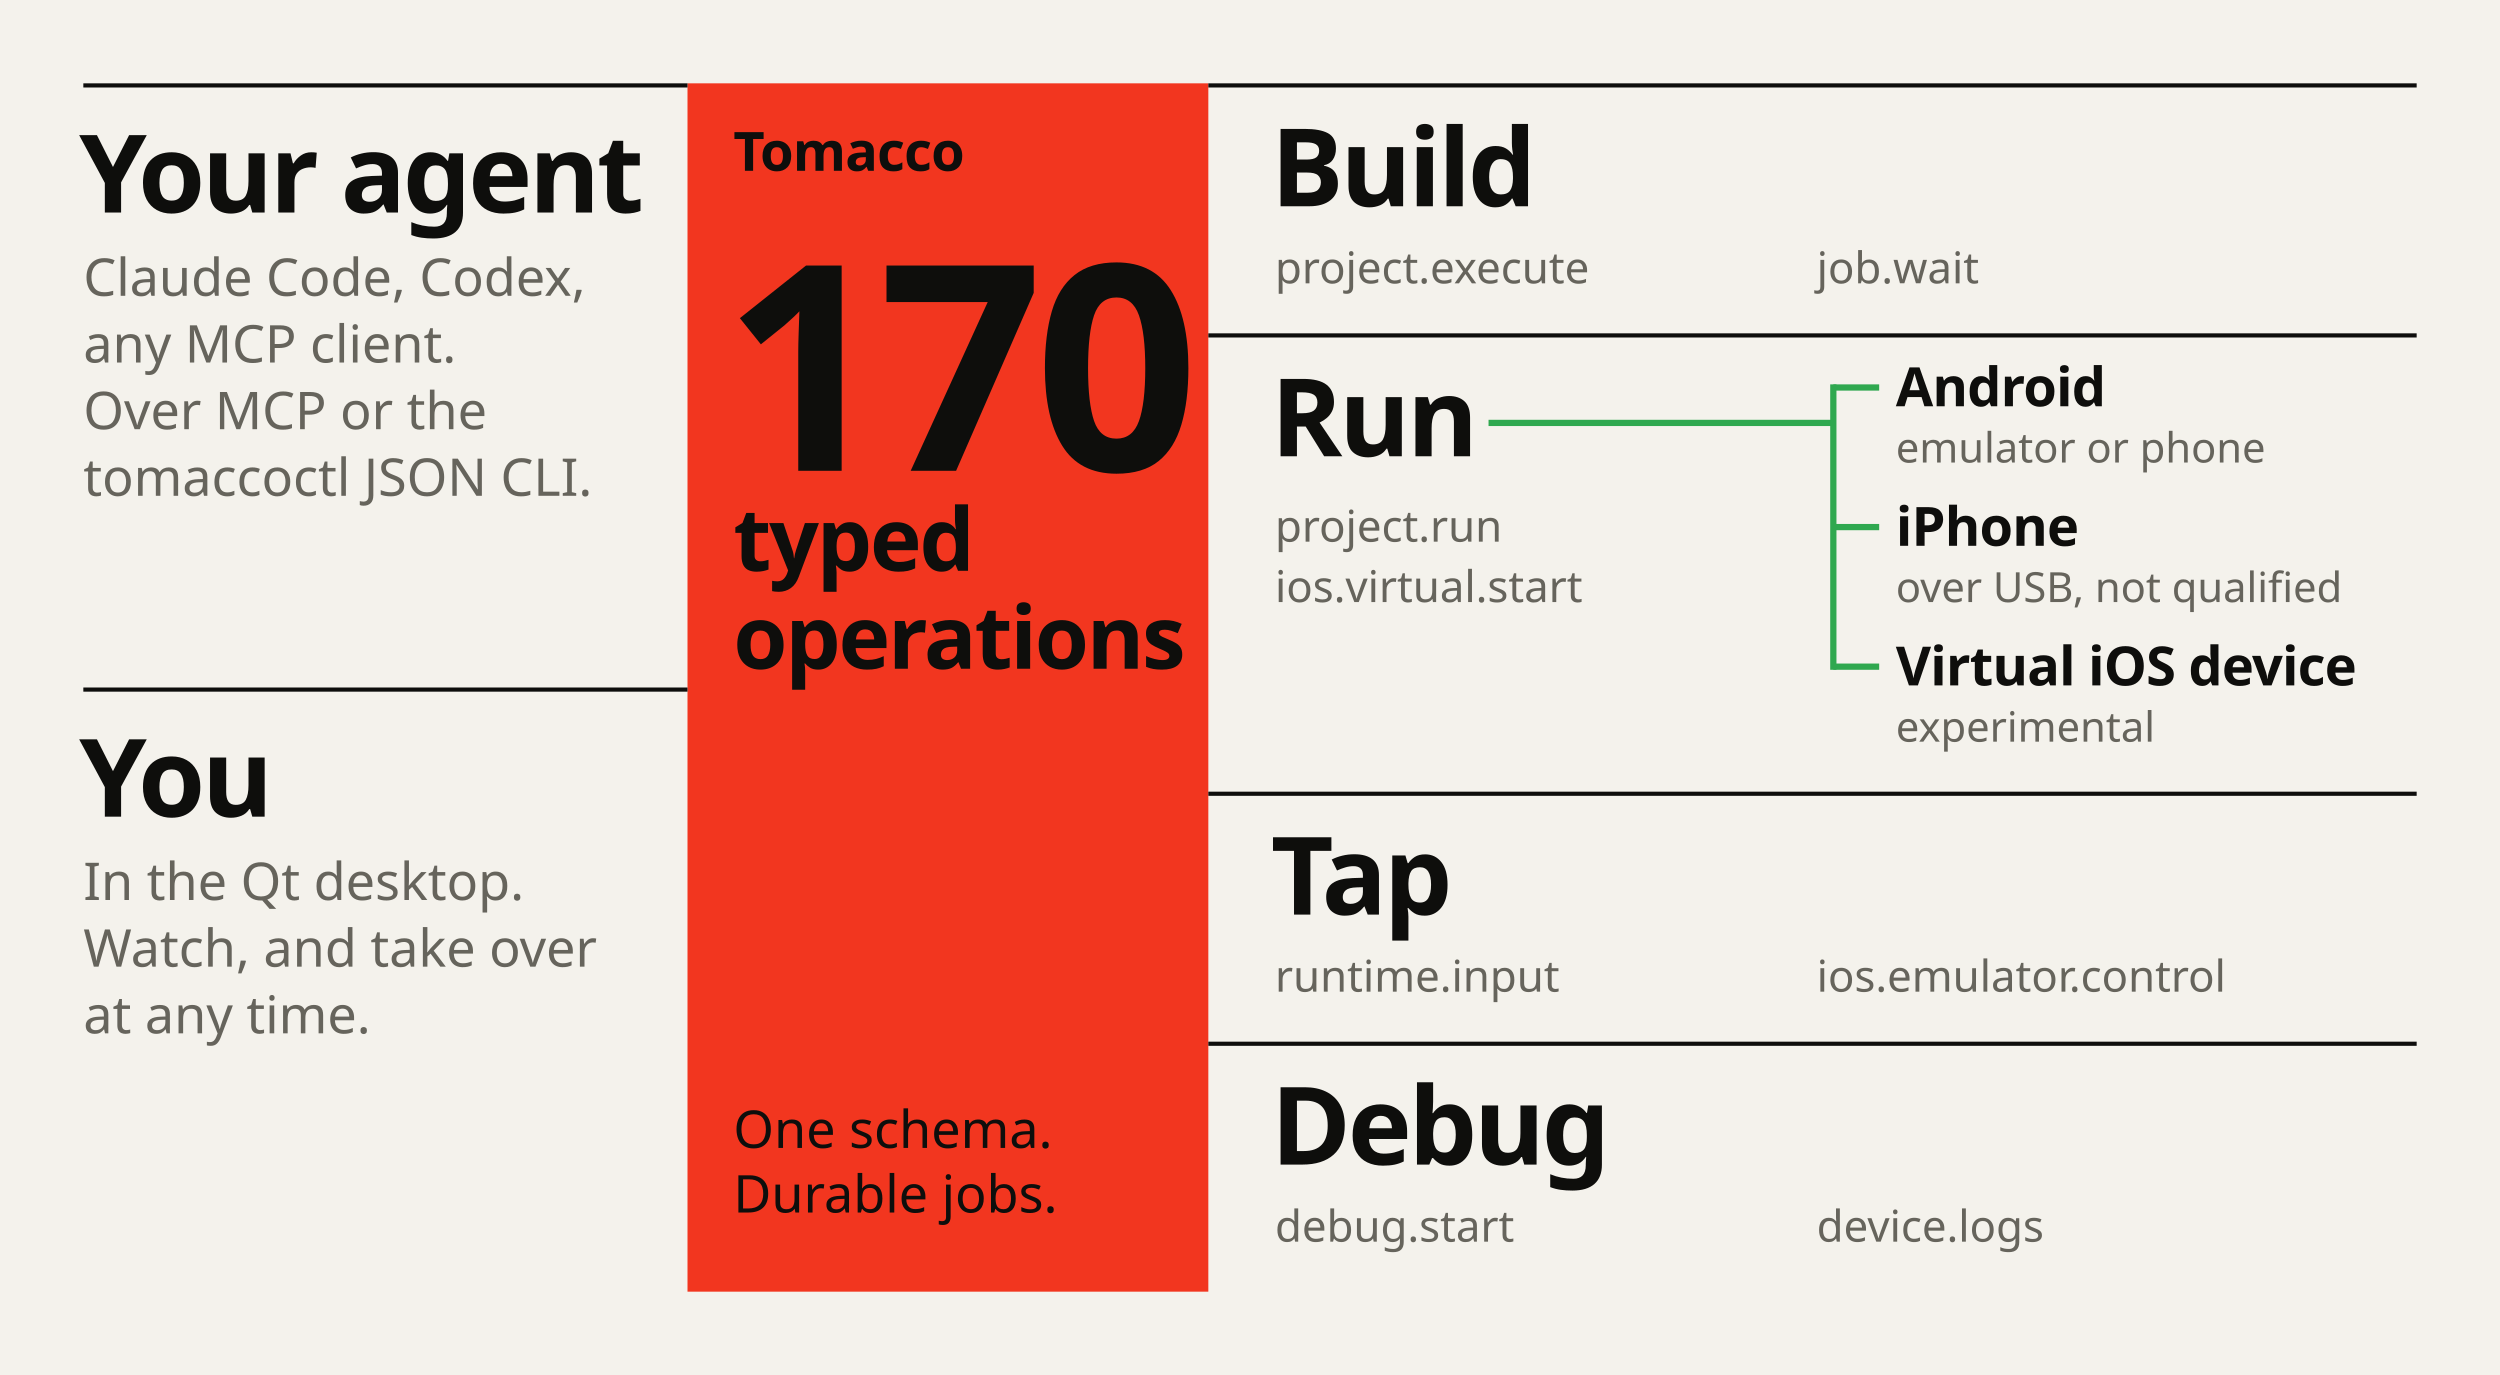
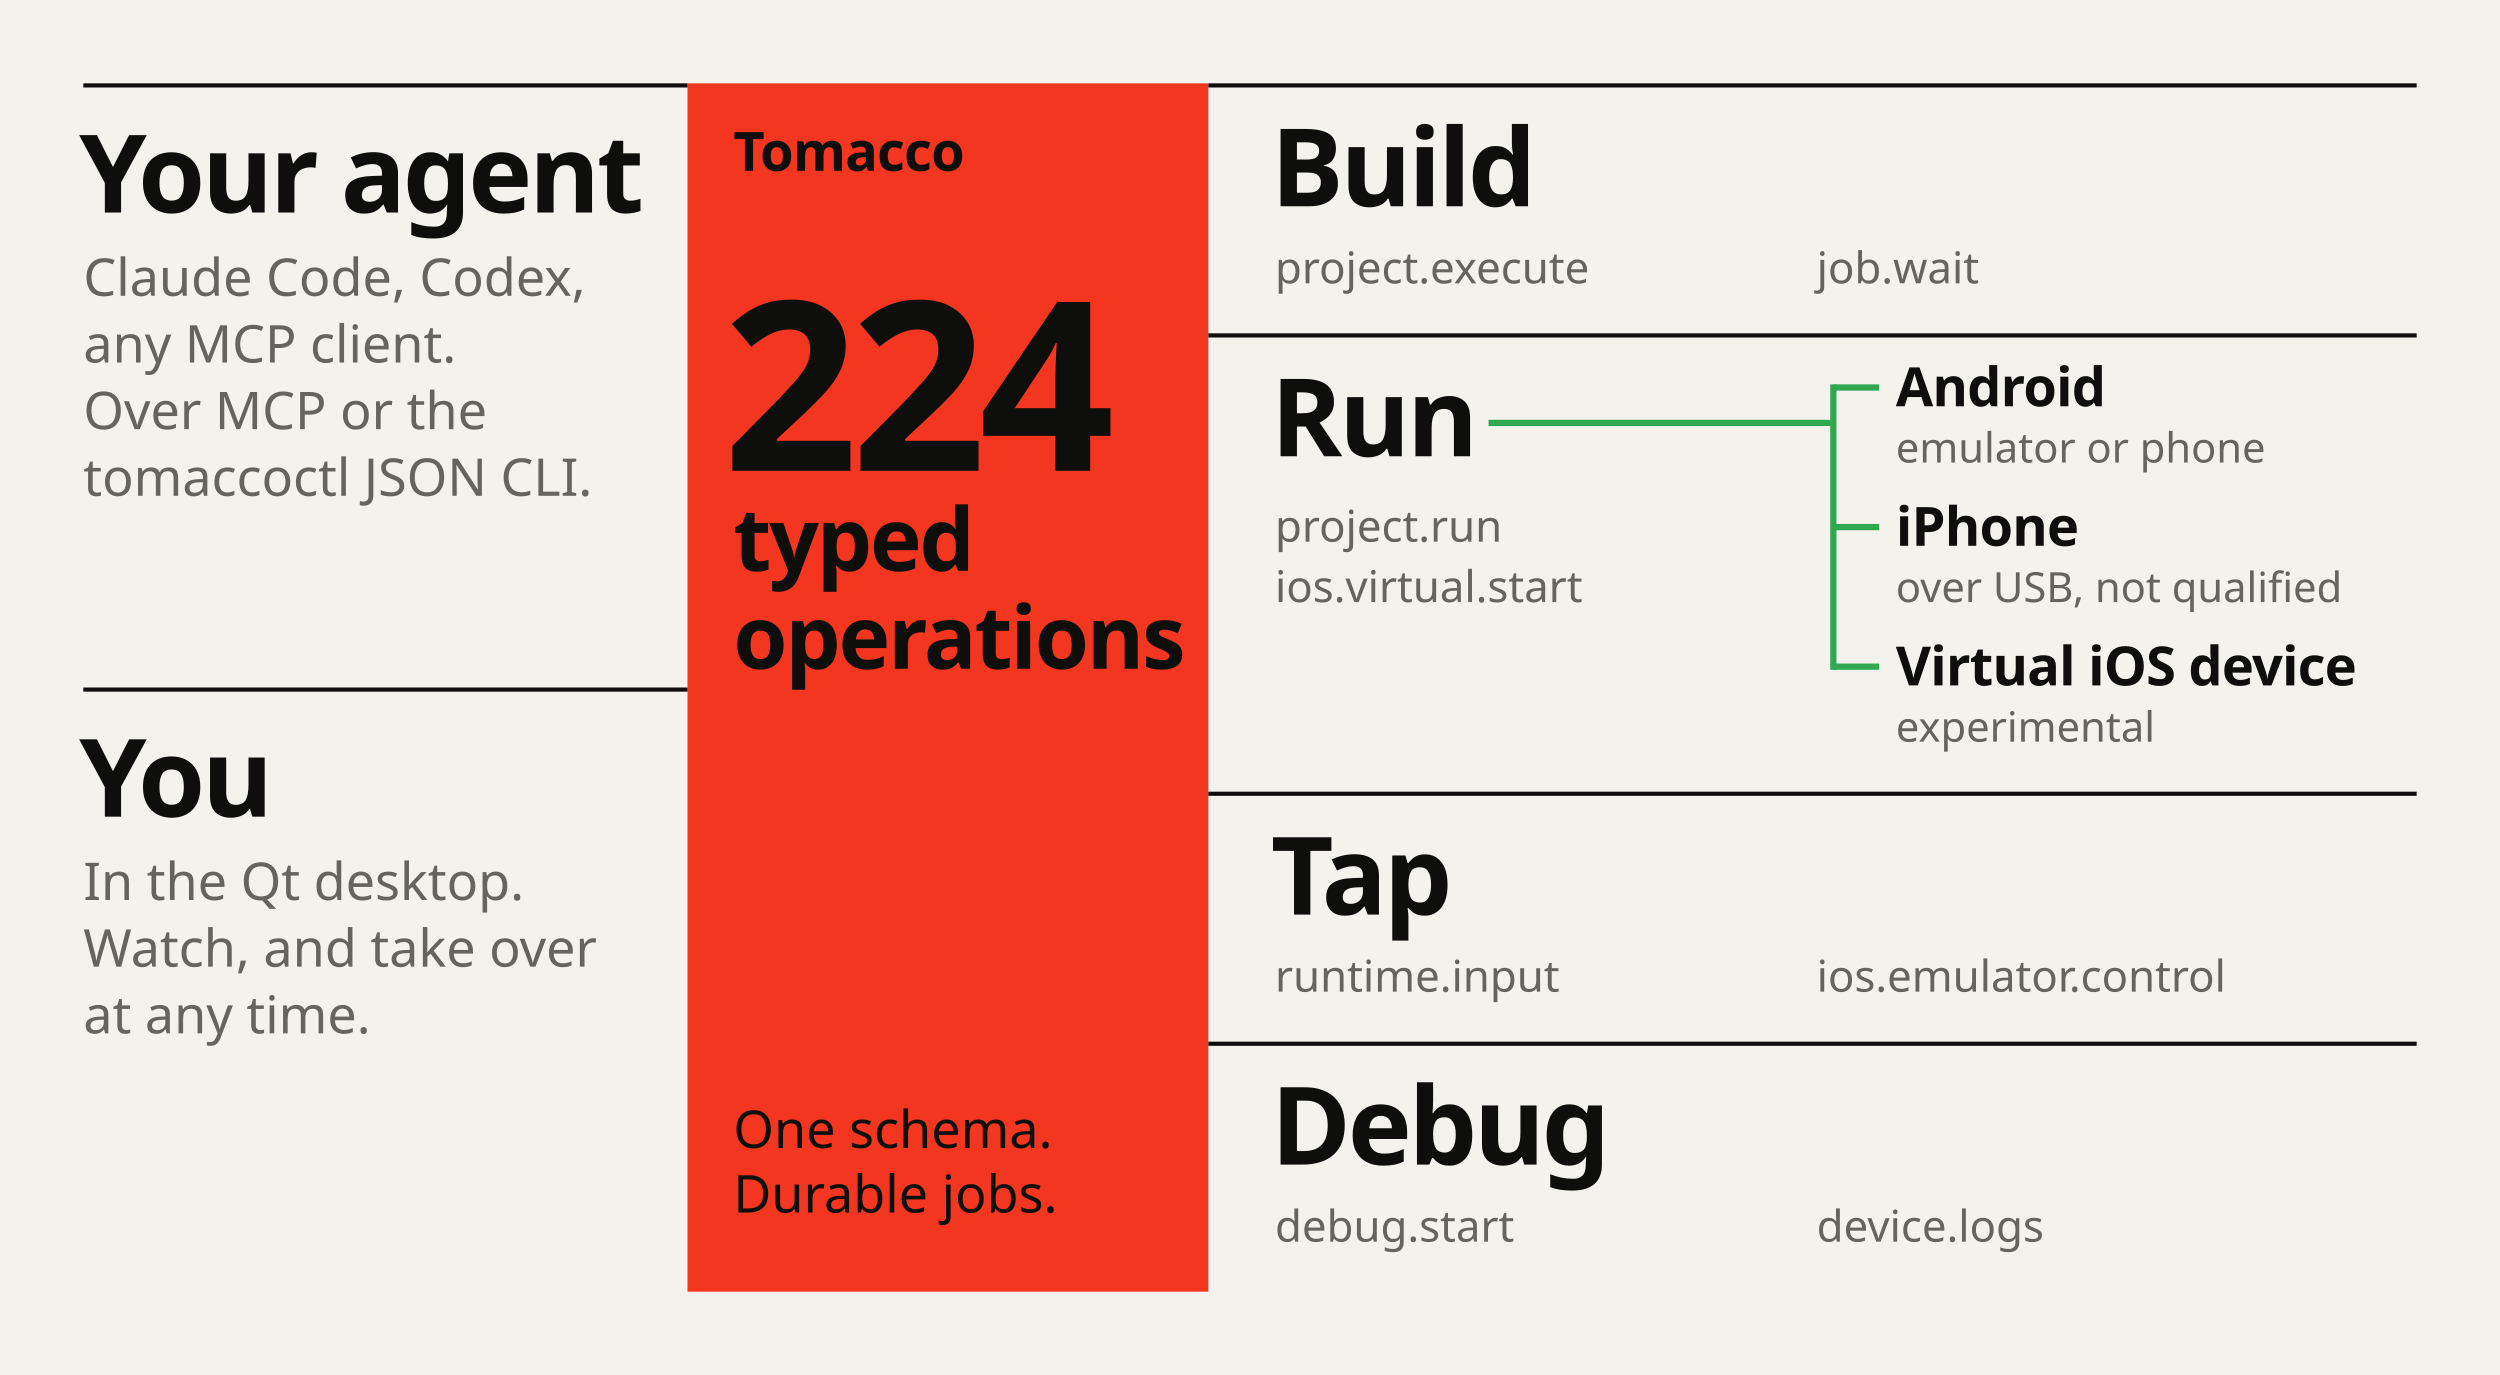
<svg xmlns="http://www.w3.org/2000/svg" width="2400" height="1320" viewBox="0 0 2400 1320">
  <rect width="2400" height="1320" fill="#F4F2EC" />
  <rect x="660" y="80" width="500" height="1160" fill="#F2361F" />
  <text x="704" y="164" font-family="Adwaita Sans" font-size="52" font-weight="700" fill="#0E0E0C" text-anchor="start" letter-spacing="-0.78">Tomacco</text>
-   <text x="694" y="452" font-family="Adwaita Sans" font-size="276" font-weight="800" fill="#0E0E0C" text-anchor="start" letter-spacing="-8.28">170</text>
+   <text x="694" y="452" font-family="Adwaita Sans" font-size="227" font-weight="800" fill="#0E0E0C" text-anchor="start" letter-spacing="-6.81">224</text>
  <text x="704" y="548" font-family="Adwaita Sans" font-size="84" font-weight="700" fill="#0E0E0C" text-anchor="start" letter-spacing="-2.10">typed</text>
  <text x="704" y="642" font-family="Adwaita Sans" font-size="84" font-weight="700" fill="#0E0E0C" text-anchor="start" letter-spacing="-2.10">operations</text>
  <text x="704" y="1102" font-family="Adwaita Sans" font-size="50" font-weight="500" fill="#0E0E0C" text-anchor="start" letter-spacing="0.00">One schema.</text>
  <text x="704" y="1164" font-family="Adwaita Sans" font-size="50" font-weight="500" fill="#0E0E0C" text-anchor="start" letter-spacing="0.00">Durable jobs.</text>
  <polyline points="80,82 660,82" fill="none" stroke="#0E0E0C" stroke-width="4" stroke-linecap="butt" stroke-linejoin="miter" />
  <text x="76" y="204" font-family="Adwaita Sans" font-size="104" font-weight="700" fill="#0E0E0C" text-anchor="start" letter-spacing="-3.12">Your agent</text>
  <text x="80" y="284" font-family="Adwaita Sans" font-size="50" font-weight="400" fill="#66645C" text-anchor="start" letter-spacing="0.00">Claude Code, Codex,</text>
  <text x="80" y="348" font-family="Adwaita Sans" font-size="50" font-weight="400" fill="#66645C" text-anchor="start" letter-spacing="0.00">any MCP client.</text>
  <text x="80" y="412" font-family="Adwaita Sans" font-size="50" font-weight="400" fill="#66645C" text-anchor="start" letter-spacing="0.00">Over MCP or the</text>
  <text x="80" y="476" font-family="Adwaita Sans" font-size="50" font-weight="400" fill="#66645C" text-anchor="start" letter-spacing="0.00">tomaccoctl JSON CLI.</text>
  <polyline points="80,662 660,662" fill="none" stroke="#0E0E0C" stroke-width="4" stroke-linecap="butt" stroke-linejoin="miter" />
  <text x="76" y="784" font-family="Adwaita Sans" font-size="104" font-weight="700" fill="#0E0E0C" text-anchor="start" letter-spacing="-3.12">You</text>
  <text x="80" y="864" font-family="Adwaita Sans" font-size="50" font-weight="400" fill="#66645C" text-anchor="start" letter-spacing="0.00">In the Qt desktop.</text>
  <text x="80" y="928" font-family="Adwaita Sans" font-size="50" font-weight="400" fill="#66645C" text-anchor="start" letter-spacing="0.00">Watch, and take over</text>
  <text x="80" y="992" font-family="Adwaita Sans" font-size="50" font-weight="400" fill="#66645C" text-anchor="start" letter-spacing="0.00">at any time.</text>
  <polyline points="1160,82 2320,82" fill="none" stroke="#0E0E0C" stroke-width="4" stroke-linecap="butt" stroke-linejoin="miter" />
  <text x="1220" y="198" font-family="Adwaita Sans" font-size="104" font-weight="700" fill="#0E0E0C" text-anchor="start" letter-spacing="-3.12">Build</text>
  <text x="1224" y="272" font-family="JetBrainsMono Nerd Font" font-size="42" font-weight="400" fill="#66645C" text-anchor="start" xml:space="preserve">project.execute</text>
  <text x="1744" y="272" font-family="JetBrainsMono Nerd Font" font-size="42" font-weight="400" fill="#66645C" text-anchor="start" xml:space="preserve">job.wait</text>
  <polyline points="1160,322 2320,322" fill="none" stroke="#0E0E0C" stroke-width="4" stroke-linecap="butt" stroke-linejoin="miter" />
  <text x="1220" y="438" font-family="Adwaita Sans" font-size="104" font-weight="700" fill="#0E0E0C" text-anchor="start" letter-spacing="-3.12">Run</text>
  <text x="1224" y="520" font-family="JetBrainsMono Nerd Font" font-size="42" font-weight="400" fill="#66645C" text-anchor="start" xml:space="preserve">project.run</text>
  <text x="1224" y="578" font-family="JetBrainsMono Nerd Font" font-size="42" font-weight="400" fill="#66645C" text-anchor="start" xml:space="preserve">ios.virtual.start</text>
  <polyline points="1160,762 2320,762" fill="none" stroke="#0E0E0C" stroke-width="4" stroke-linecap="butt" stroke-linejoin="miter" />
  <text x="1220" y="878" font-family="Adwaita Sans" font-size="104" font-weight="700" fill="#0E0E0C" text-anchor="start" letter-spacing="-3.12">Tap</text>
  <text x="1224" y="952" font-family="JetBrainsMono Nerd Font" font-size="42" font-weight="400" fill="#66645C" text-anchor="start" xml:space="preserve">runtime.input</text>
  <text x="1744" y="952" font-family="JetBrainsMono Nerd Font" font-size="42" font-weight="400" fill="#66645C" text-anchor="start" xml:space="preserve">ios.emulator.control</text>
  <polyline points="1160,1002 2320,1002" fill="none" stroke="#0E0E0C" stroke-width="4" stroke-linecap="butt" stroke-linejoin="miter" />
  <text x="1220" y="1118" font-family="Adwaita Sans" font-size="104" font-weight="700" fill="#0E0E0C" text-anchor="start" letter-spacing="-3.12">Debug</text>
  <text x="1224" y="1192" font-family="JetBrainsMono Nerd Font" font-size="42" font-weight="400" fill="#66645C" text-anchor="start" xml:space="preserve">debug.start</text>
  <text x="1744" y="1192" font-family="JetBrainsMono Nerd Font" font-size="42" font-weight="400" fill="#66645C" text-anchor="start" xml:space="preserve">device.logs</text>
  <polyline points="1760,372 1804,372" fill="none" stroke="#2FA84F" stroke-width="6" stroke-linecap="butt" stroke-linejoin="miter" />
  <text x="1820" y="390" font-family="Adwaita Sans" font-size="52" font-weight="600" fill="#0E0E0C" text-anchor="start" letter-spacing="-0.78">Android</text>
  <text x="1820" y="444" font-family="Adwaita Sans" font-size="40" font-weight="400" fill="#66645C" text-anchor="start" letter-spacing="0.00">emulator or phone</text>
  <polyline points="1760,506 1804,506" fill="none" stroke="#2FA84F" stroke-width="6" stroke-linecap="butt" stroke-linejoin="miter" />
  <text x="1820" y="524" font-family="Adwaita Sans" font-size="52" font-weight="600" fill="#0E0E0C" text-anchor="start" letter-spacing="-0.78">iPhone</text>
  <text x="1820" y="578" font-family="Adwaita Sans" font-size="40" font-weight="400" fill="#66645C" text-anchor="start" letter-spacing="0.00">over USB, not qualified</text>
  <polyline points="1760,640 1804,640" fill="none" stroke="#2FA84F" stroke-width="6" stroke-linecap="butt" stroke-linejoin="miter" />
  <text x="1820" y="658" font-family="Adwaita Sans" font-size="52" font-weight="600" fill="#0E0E0C" text-anchor="start" letter-spacing="-0.78">Virtual iOS device</text>
  <text x="1820" y="712" font-family="Adwaita Sans" font-size="40" font-weight="400" fill="#66645C" text-anchor="start" letter-spacing="0.00">experimental</text>
  <polyline points="1760,369 1760,643" fill="none" stroke="#2FA84F" stroke-width="6" stroke-linecap="butt" stroke-linejoin="miter" />
  <polyline points="1429,406 1760,406" fill="none" stroke="#2FA84F" stroke-width="6" stroke-linecap="butt" stroke-linejoin="miter" />
</svg>
